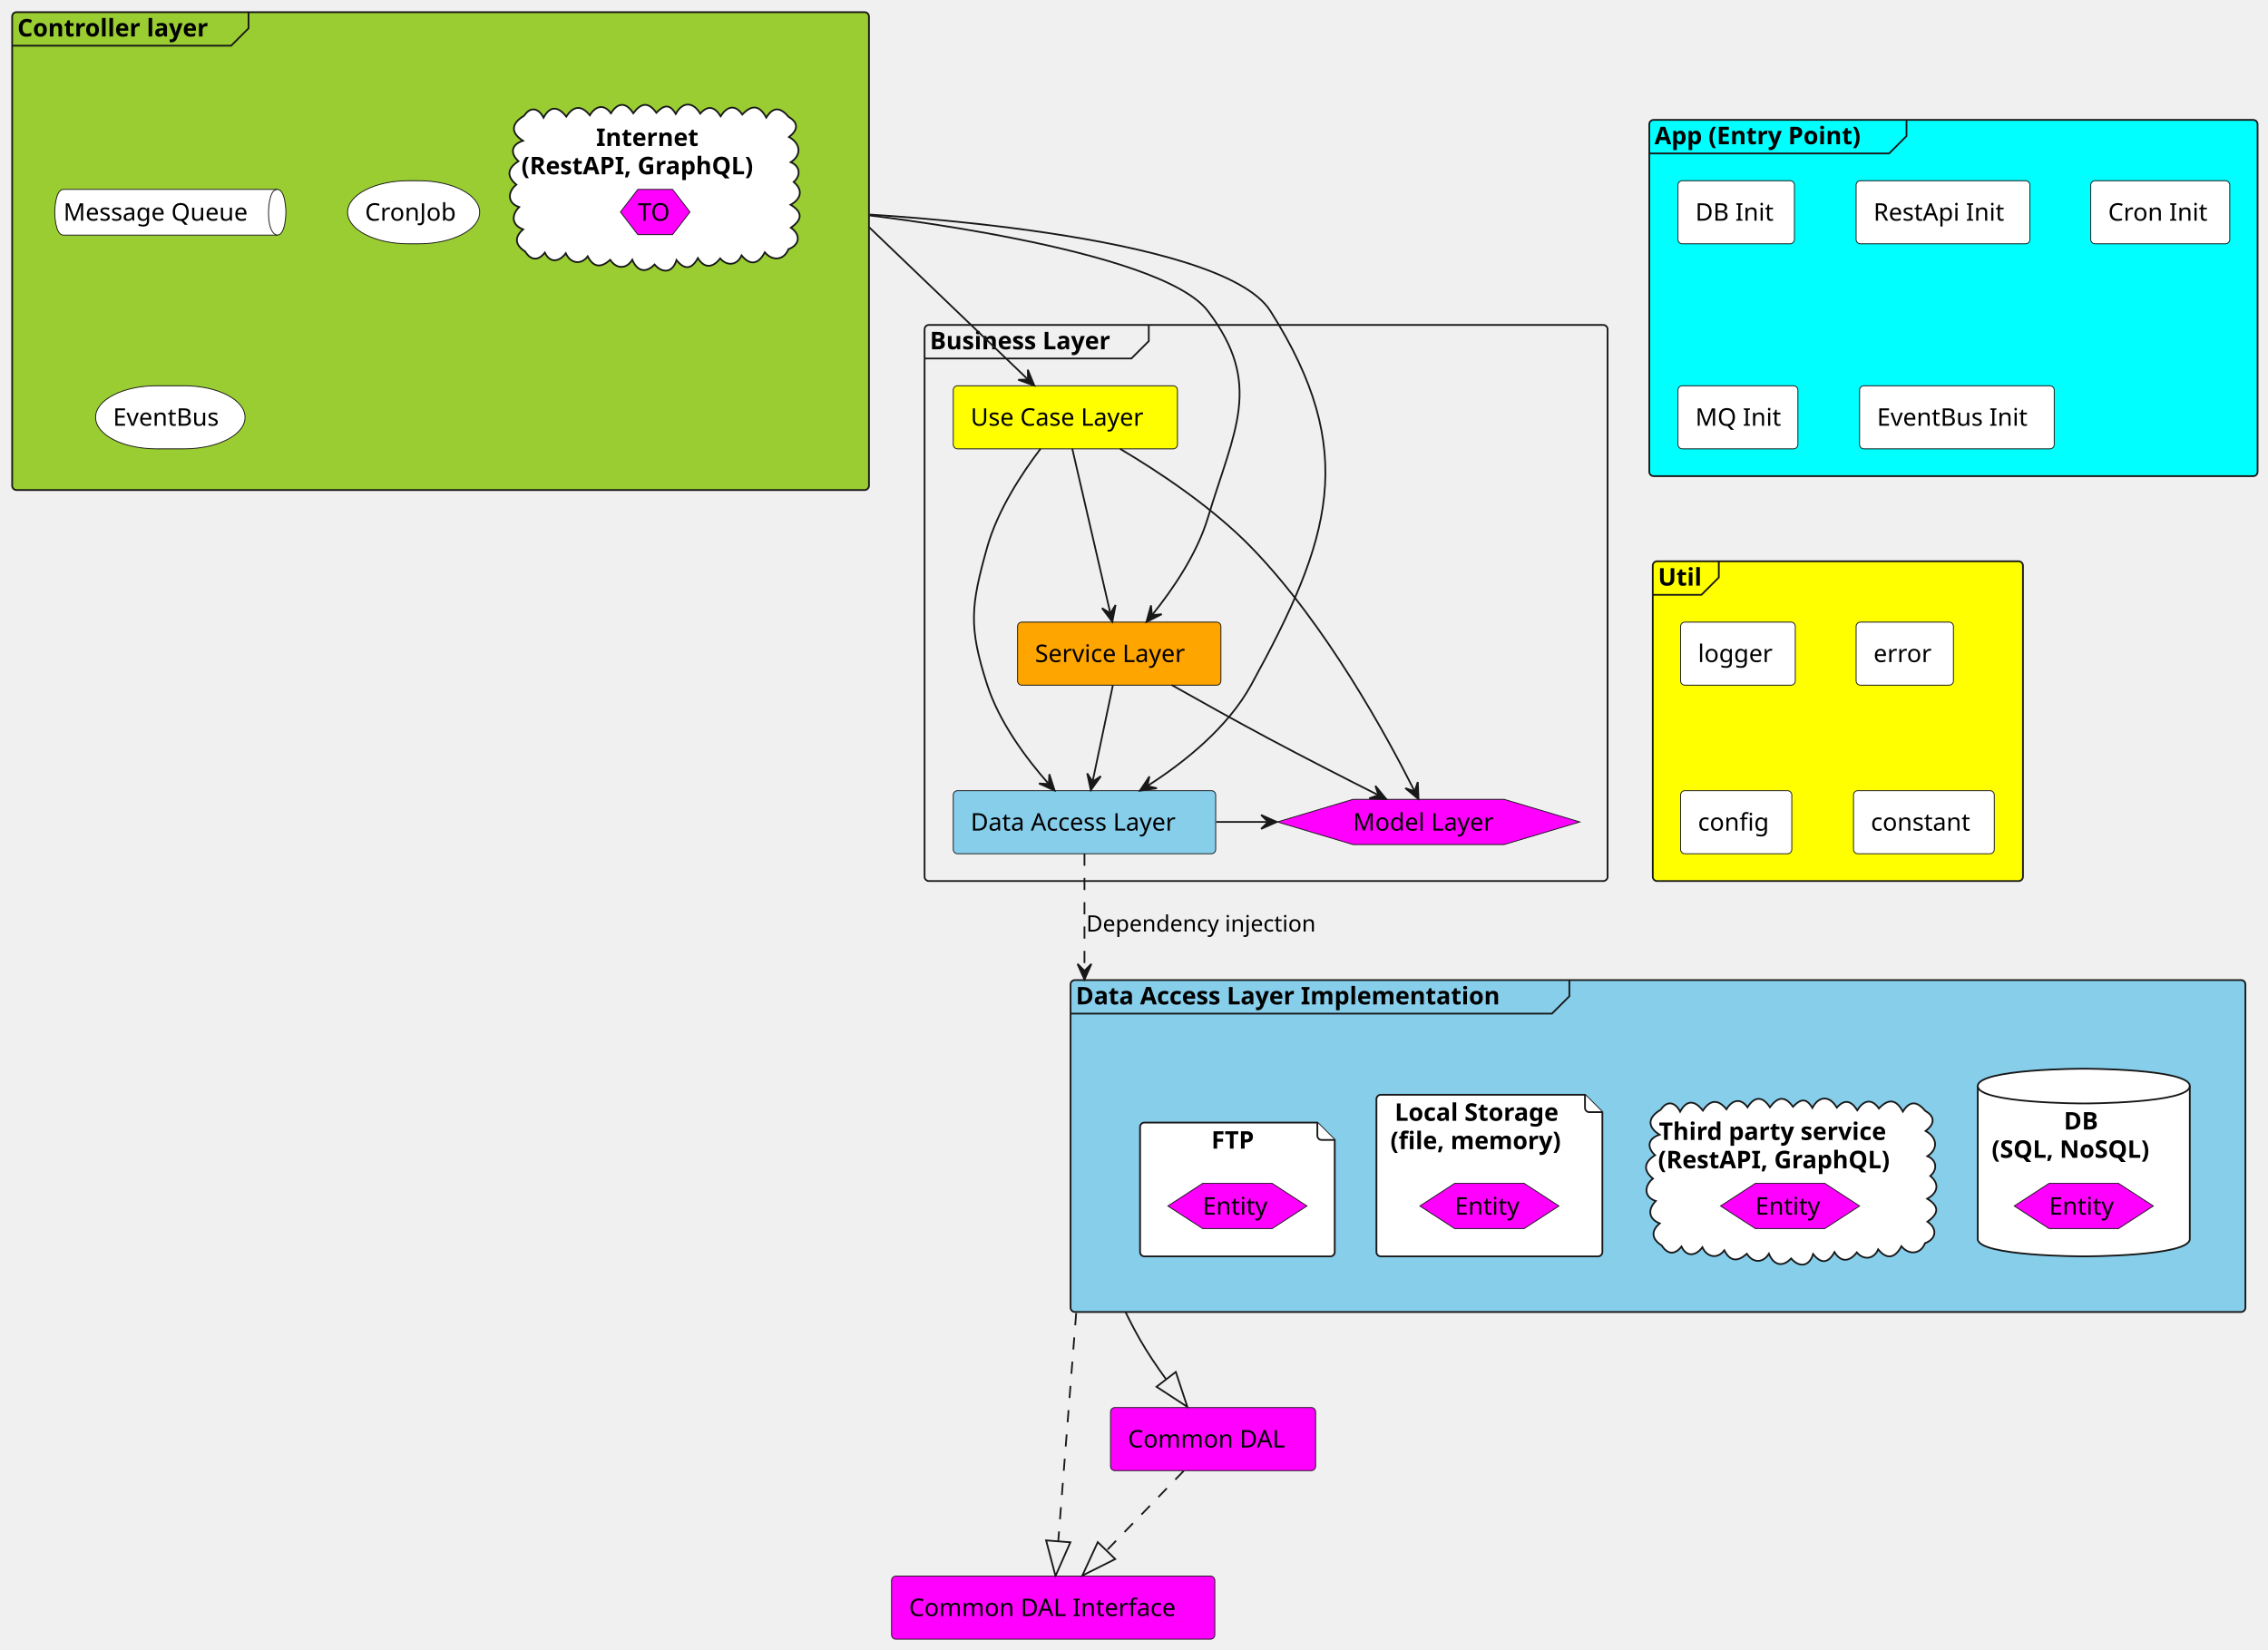
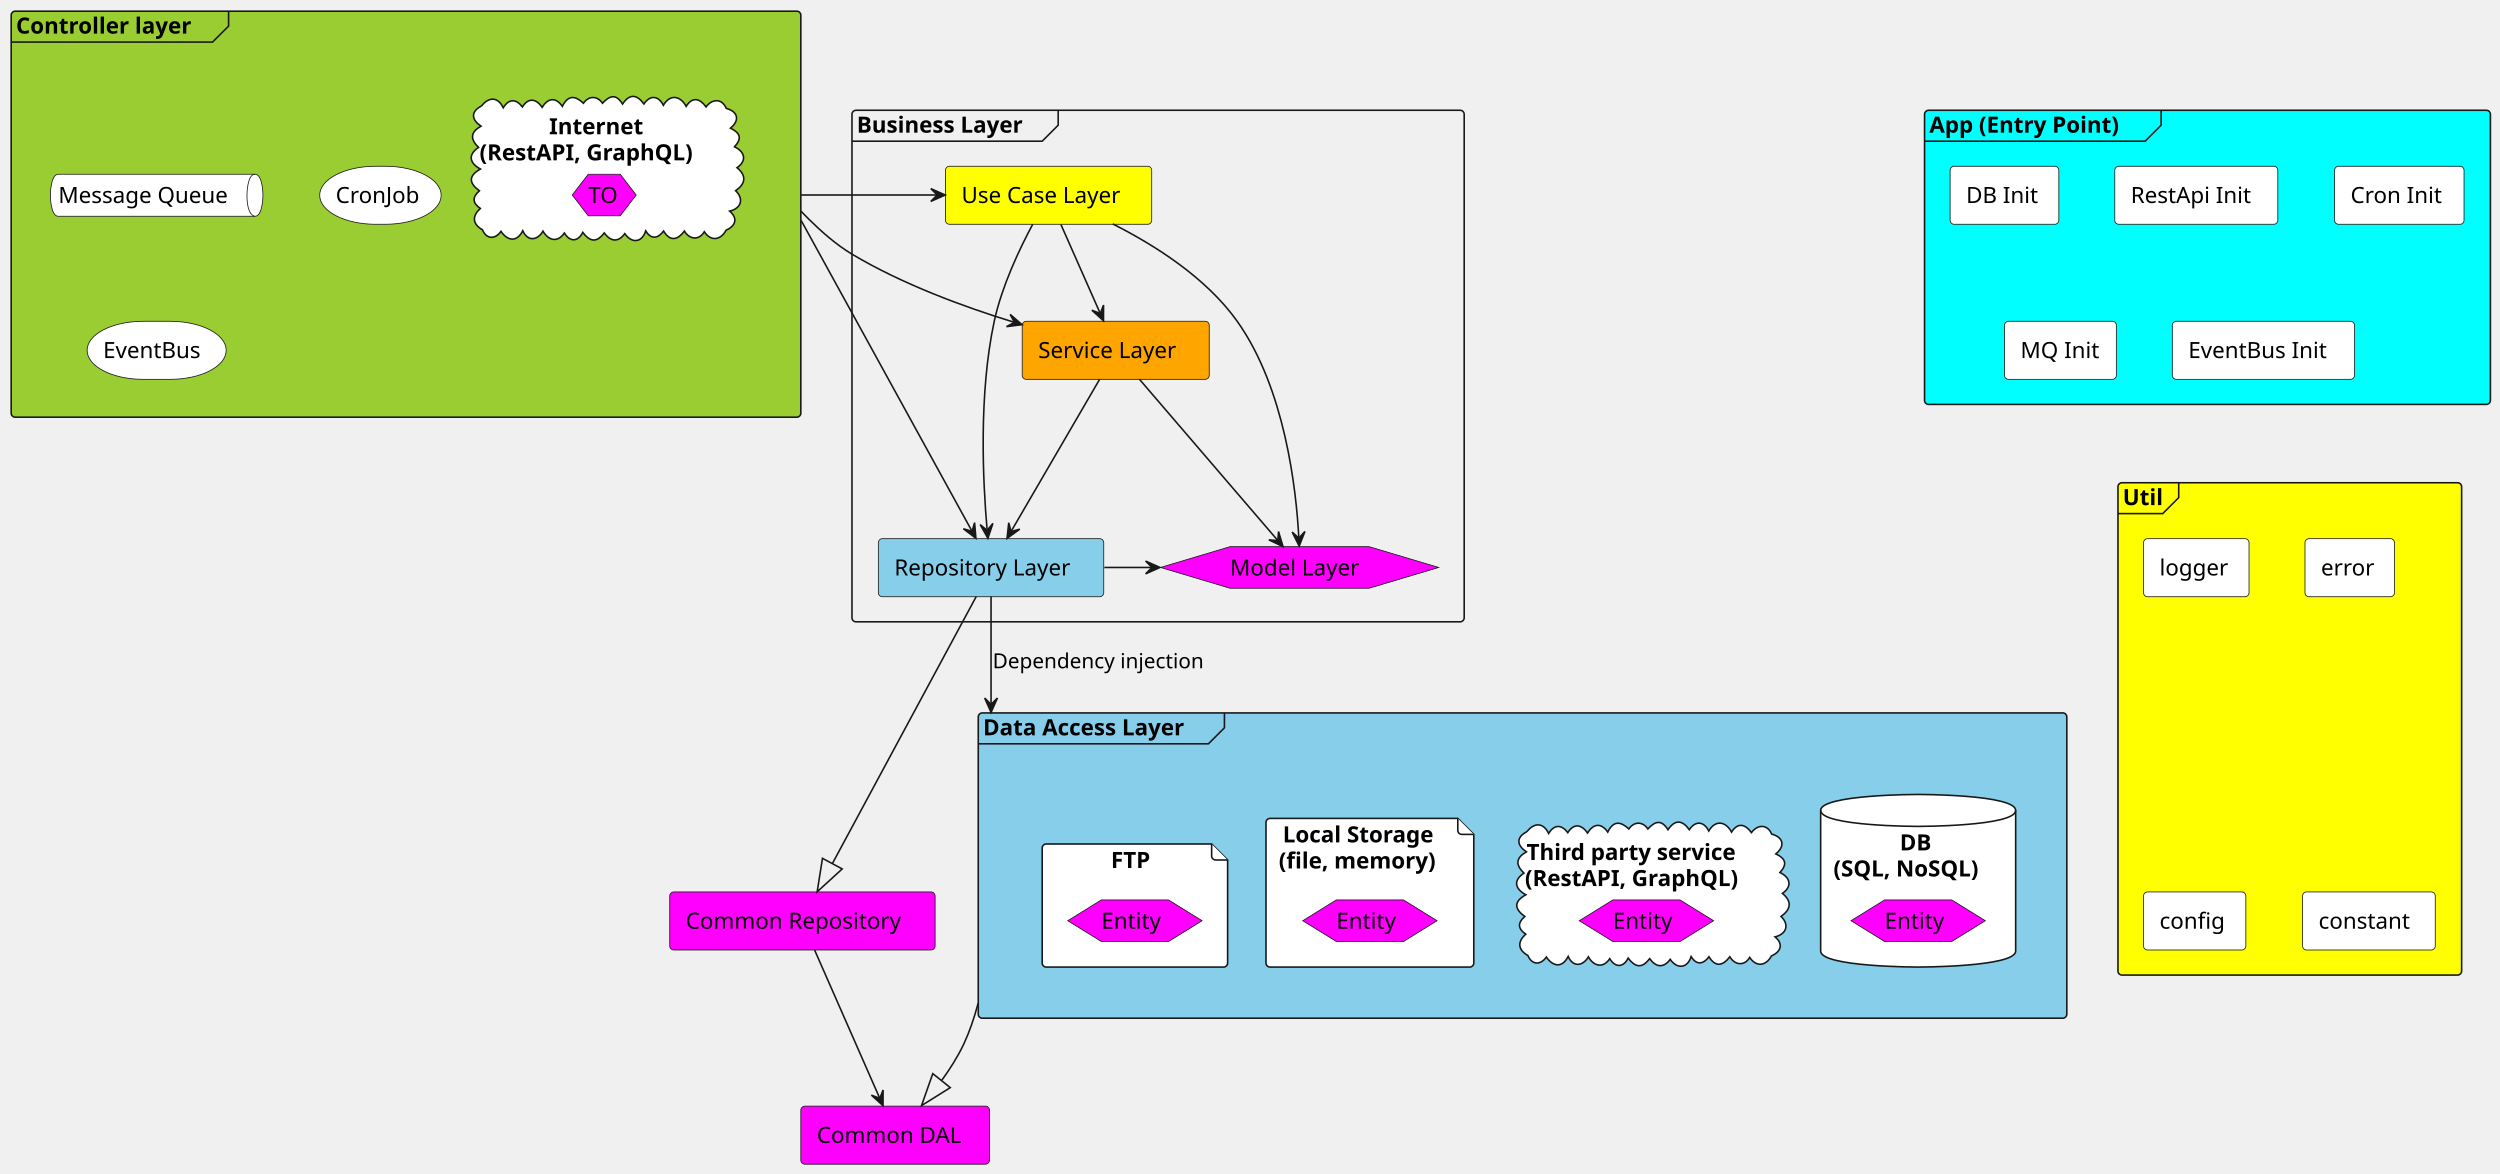
- <svg xmlns="http://www.w3.org/2000/svg" contentStyleType="text/css" height="949px" preserveAspectRatio="none" style="width:1305px;height:949px;background:#FFFFFF;" version="1.1" viewBox="0 0 1305 949" width="1305px" zoomAndPan="magnify">
+ <svg xmlns="http://www.w3.org/2000/svg" contentStyleType="text/css" height="734px" preserveAspectRatio="none" style="width:1564px;height:734px;background:#FFFFFF;" version="1.1" viewBox="0 0 1564 734" width="1564px" zoomAndPan="magnify">
  <defs />
  <g>
    <g id="cluster_app">
-       <rect fill="#00FFFF" height="205" rx="2.5" ry="2.5" style="stroke:#181818;stroke-width:1.0;" width="350" x="949" y="69" />
-       <path d="M1097,69 L1097,78.297 L1087,88.297 L949,88.297 " fill="none" style="stroke:#181818;stroke-width:1.0;" />
-       <text fill="#000000" font-family="sans-serif" font-size="14" font-weight="bold" lengthAdjust="spacing" textLength="138" x="952" y="82.995">App (Entry Point)</text>
+       <rect fill="#00FFFF" height="184" rx="2.5" ry="2.5" style="stroke:#181818;stroke-width:1.0;" width="354" x="1204" y="69" />
+       <path d="M1352,69 L1352,78.315 L1342,88.315 L1204,88.315 " fill="none" style="stroke:#181818;stroke-width:1.0;" />
+       <text fill="#000000" font-family="sans-serif" font-size="14" font-weight="bold" lengthAdjust="spacing" textLength="138" x="1207" y="83.01">App (Entry Point)</text>
    </g>
    <g id="cluster_controllerLayer">
-       <rect fill="#9ACD32" height="275" rx="2.5" ry="2.5" style="stroke:#181818;stroke-width:1.0;" width="493" x="7" y="7" />
-       <path d="M143,7 L143,16.297 L133,26.297 L7,26.297 " fill="none" style="stroke:#181818;stroke-width:1.0;" />
-       <text fill="#000000" font-family="sans-serif" font-size="14" font-weight="bold" lengthAdjust="spacing" textLength="126" x="10" y="20.995">Controller layer</text>
+       <rect fill="#9ACD32" height="254" rx="2.5" ry="2.5" style="stroke:#181818;stroke-width:1.0;" width="494" x="7" y="7" />
+       <path d="M143,7 L143,16.315 L133,26.315 L7,26.315 " fill="none" style="stroke:#181818;stroke-width:1.0;" />
+       <text fill="#000000" font-family="sans-serif" font-size="14" font-weight="bold" lengthAdjust="spacing" textLength="126" x="10" y="21.01">Controller layer</text>
    </g>
    <g id="cluster_internet">
-       <path d="M301.618,66.594 C305.373,60.855 310.102,62.432 312.738,67.721 C316.665,60.49 321.319,61.323 325.845,67.119 C329.928,60.773 334.622,60.41 339.4,66.352 C342.448,61.13 347.431,59.462 351.524,65.196 C355.572,58.661 360.307,58.814 364.386,65.166 C368.88,59.176 372.956,58.379 377.69,64.91 C381.838,60.452 385.294,59.492 388.821,65.567 C392.719,58.324 398.83,58.461 402.912,65.382 C407.559,60.121 411.369,61.651 414.658,66.9 C418.089,61.452 422.75,59.595 427.121,65.903 C432.623,60.002 437.088,60.562 440.911,67.681 C445.086,60.892 449.329,61.988 453.847,67.315 C459.954,70.854 458.829,75.155 454.001,78.84 C460.357,82.314 461.702,88.97 455.013,93.354 C460.445,95.525 460.95,101.128 456.683,104.724 C462.382,109.441 460.742,114.654 454.93,117.831 C462.142,122.216 461.527,126.519 455.057,131.035 C460.781,134.915 460.353,140.917 453.664,143.398 C451.069,150.026 444.212,150.285 440.072,145.19 C436.608,151.758 431.877,153.339 426.691,146.971 C424.211,152.738 418.356,153.339 414.398,148.722 C410.351,153.982 405.429,154.827 401.551,148.534 C398.101,154.982 393.85,155.533 389.265,149.667 C387.089,156.879 381.337,157.648 376.619,152.207 C371.446,157.594 366.468,155.918 363.824,149.473 C360.415,155.036 354.582,154.863 351.135,149.518 C345.941,154.115 341.61,154.197 338.16,147.512 C334.163,152.891 328.009,151.386 325.555,145.747 C322.065,150.487 316.635,151.866 313.502,145.364 C309.731,150.269 305.395,149.915 302.18,144.739 C296.516,141.126 295.644,136.646 301.001,132.012 C294.281,129.376 294.145,123.79 298.718,119.149 C291.567,116.763 292.205,110.136 297.104,106.243 C291.09,101.273 292.21,96.649 298.325,92.779 C293.267,88.035 294.301,83.187 300.904,80.996 C293.256,76.11 294.511,70.748 301.618,66.594 " fill="#FFFFFF" style="stroke:#181818;stroke-width:1.0;" />
-       <text fill="#000000" font-family="sans-serif" font-size="14" font-weight="bold" lengthAdjust="spacing" textLength="66" x="343" y="83.995">Internet</text>
-       <text fill="#000000" font-family="sans-serif" font-size="14" font-weight="bold" lengthAdjust="spacing" textLength="152" x="300" y="100.292">(RestAPI, GraphQL)</text>
+       <path d="M301.284,66.267 C305.709,60.549 311.46,60.387 314.826,67.394 C318.37,61.701 322.808,61.719 326.814,66.884 C330.682,60.751 335.488,61.831 339.155,67.102 C342.806,61.267 347.638,60.537 351.811,66.543 C355.32,59.395 359.712,59.664 365.008,64.591 C368.208,59.821 373.693,59.802 376.906,64.576 C381.422,59.716 385.414,58.483 389.471,65.08 C393.86,58.584 398.387,58.902 402.827,65.026 C406.751,59.264 411.88,59.777 415.006,65.849 C419.241,58.644 425.701,59.892 429.253,66.551 C433.305,60.127 437.966,61.731 441.717,66.875 C445.319,61.889 451.606,61.266 454.352,67.812 C461.786,69.81 462.891,75.34 456.988,80.181 C463.056,83.116 464.361,86.528 459.531,91.84 C465.831,94.846 467.567,100.406 461.073,104.92 C467.279,109.997 466.385,114.981 460.221,119.326 C465.69,124.603 463.471,130.455 456.495,132.102 C462.018,136.818 459.925,141.5 454.205,144.063 C450.871,150.253 444.808,151.261 440.63,144.982 C437.202,150.645 431.253,149.777 428.177,144.578 C424.003,150.067 419.312,151.445 415.155,144.56 C411.641,149.238 407.388,150.056 403.979,144.446 C401.559,152.007 395.117,152.345 390.883,146.175 C386.545,151.963 381.956,151.048 378.002,145.731 C373.195,152.085 369.059,151.241 364.559,145.393 C361.531,151.452 356.482,151.44 353.065,145.774 C348.723,152.109 342.976,150.37 339.687,144.609 C336.306,150.418 330.188,151.371 327.054,144.365 C323.272,151.753 317.564,150.77 313.407,144.746 C309.875,149.804 304.401,149.912 301.828,143.755 C295.465,140.14 295.26,135.192 300.474,130.402 C295.454,126.956 295.379,123.308 299.904,119.368 C293.237,114.471 292.974,109.988 300.556,105.774 C293.958,102.169 292.331,97.011 299.372,92.216 C294.04,87.027 294.255,82.757 300.875,78.919 C294.996,74.895 294.217,69.873 301.284,66.267 " fill="#FFFFFF" style="stroke:#181818;stroke-width:1.0;" />
+       <text fill="#000000" font-family="sans-serif" font-size="14" font-weight="bold" lengthAdjust="spacing" textLength="66" x="343.5" y="84.01">Internet</text>
+       <text fill="#000000" font-family="sans-serif" font-size="14" font-weight="bold" lengthAdjust="spacing" textLength="153" x="300" y="100.325">(RestAPI, GraphQL)</text>
    </g>
    <g id="cluster_businessLayer">
-       <rect height="320" rx="2.5" ry="2.5" style="stroke:#181818;stroke-width:1.0;fill:none;" width="393" x="532" y="187" />
-       <path d="M661,187 L661,196.297 L651,206.297 L532,206.297 " fill="none" style="stroke:#181818;stroke-width:1.0;" />
-       <text fill="#000000" font-family="sans-serif" font-size="14" font-weight="bold" lengthAdjust="spacing" textLength="119" x="535" y="200.995">Business Layer</text>
-     </g>
-     <g id="cluster_dalImpl">
-       <rect fill="#87CEEB" height="191" rx="2.5" ry="2.5" style="stroke:#181818;stroke-width:1.0;" width="676" x="616" y="564" />
-       <path d="M903,564 L903,573.297 L893,583.297 L616,583.297 " fill="none" style="stroke:#181818;stroke-width:1.0;" />
-       <text fill="#000000" font-family="sans-serif" font-size="14" font-weight="bold" lengthAdjust="spacing" textLength="277" x="619" y="577.995">Data Access Layer Implementation</text>
+       <rect fill="none" height="320" rx="2.5" ry="2.5" style="stroke:#181818;stroke-width:1.0;" width="383" x="533" y="69" />
+       <path d="M662,69 L662,78.315 L652,88.315 L533,88.315 " fill="none" style="stroke:#181818;stroke-width:1.0;" />
+       <text fill="#000000" font-family="sans-serif" font-size="14" font-weight="bold" lengthAdjust="spacing" textLength="119" x="536" y="83.01">Business Layer</text>
+     </g>
+     <g id="cluster_dal">
+       <rect fill="#87CEEB" height="191" rx="2.5" ry="2.5" style="stroke:#181818;stroke-width:1.0;" width="681" x="612" y="446" />
+       <path d="M766,446 L766,455.315 L756,465.315 L612,465.315 " fill="none" style="stroke:#181818;stroke-width:1.0;" />
+       <text fill="#000000" font-family="sans-serif" font-size="14" font-weight="bold" lengthAdjust="spacing" textLength="144" x="615" y="460.01">Data Access Layer</text>
    </g>
    <g id="cluster_db">
-       <path d="M1138,625 C1138,615 1199,615 1199,615 C1199,615 1260,615 1260,625 L1260,713 C1260,723 1199,723 1199,723 C1199,723 1138,723 1138,713 L1138,625 " fill="#FFFFFF" style="stroke:#181818;stroke-width:1.0;" />
-       <path d="M1138,625 C1138,635 1199,635 1199,635 C1199,635 1260,635 1260,625 " fill="none" style="stroke:#181818;stroke-width:1.0;" />
-       <text fill="#000000" font-family="sans-serif" font-size="14" font-weight="bold" lengthAdjust="spacing" textLength="23" x="1187.5" y="649.995">DB</text>
-       <text fill="#000000" font-family="sans-serif" font-size="14" font-weight="bold" lengthAdjust="spacing" textLength="106" x="1146" y="666.292">(SQL, NoSQL)</text>
+       <path d="M1139,507 C1139,497 1200,497 1200,497 C1200,497 1261,497 1261,507 L1261,595 C1261,605 1200,605 1200,605 C1200,605 1139,605 1139,595 L1139,507 " fill="#FFFFFF" style="stroke:#181818;stroke-width:1.0;" />
+       <path d="M1139,507 C1139,517 1200,517 1200,517 C1200,517 1261,517 1261,507 " fill="none" style="stroke:#181818;stroke-width:1.0;" />
+       <text fill="#000000" font-family="sans-serif" font-size="14" font-weight="bold" lengthAdjust="spacing" textLength="23" x="1188.5" y="532.01">DB</text>
+       <text fill="#000000" font-family="sans-serif" font-size="14" font-weight="bold" lengthAdjust="spacing" textLength="106" x="1147" y="548.325">(SQL, NoSQL)</text>
    </g>
    <g id="cluster_thirdPartiService">
-       <path d="M955.619,638.594 C959.373,632.856 964.102,634.432 966.738,639.721 C970.665,632.49 975.319,633.323 979.845,639.119 C983.928,632.773 988.622,632.41 993.4,638.352 C996.448,633.13 1001.431,631.462 1005.524,637.196 C1009.572,630.661 1014.307,630.814 1018.386,637.166 C1022.88,631.176 1026.956,630.379 1031.69,636.91 C1035.838,632.452 1039.294,631.492 1042.821,637.567 C1046.719,630.324 1052.83,630.461 1056.912,637.382 C1061.559,632.121 1065.369,633.651 1068.658,638.9 C1072.089,633.452 1076.75,631.595 1081.121,637.903 C1086.622,632.001 1091.088,632.562 1094.911,639.681 C1099.085,632.892 1103.33,633.988 1107.847,639.315 C1113.954,642.854 1112.829,647.155 1108.001,650.84 C1114.357,654.314 1115.701,660.97 1109.013,665.354 C1114.445,667.525 1114.95,673.128 1110.683,676.724 C1116.382,681.441 1114.742,686.654 1108.93,689.831 C1116.142,694.216 1115.527,698.519 1109.056,703.035 C1114.781,706.914 1114.353,712.917 1107.664,715.398 C1105.069,722.026 1098.213,722.285 1094.072,717.189 C1090.608,723.758 1085.878,725.339 1080.691,718.971 C1078.211,724.738 1072.356,725.339 1068.398,720.722 C1064.351,725.982 1059.429,726.827 1055.551,720.534 C1052.101,726.982 1047.85,727.533 1043.265,721.667 C1041.089,728.879 1035.336,729.648 1030.619,724.207 C1025.446,729.594 1020.468,727.918 1017.824,721.473 C1014.415,727.036 1008.582,726.863 1005.135,721.518 C999.941,726.115 995.61,726.197 992.16,719.512 C988.163,724.891 982.009,723.386 979.555,717.747 C976.065,722.487 970.635,723.866 967.502,717.364 C963.731,722.269 959.395,721.915 956.18,716.739 C950.516,713.126 949.644,708.646 955.001,704.012 C948.281,701.376 948.145,695.79 952.718,691.149 C945.567,688.763 946.205,682.136 951.104,678.243 C945.09,673.273 946.21,668.649 952.325,664.779 C947.267,660.035 948.301,655.187 954.904,652.996 C947.256,648.11 948.511,642.748 955.619,638.594 " fill="#FFFFFF" style="stroke:#181818;stroke-width:1.0;" />
-       <text fill="#000000" font-family="sans-serif" font-size="14" font-weight="bold" lengthAdjust="spacing" textLength="151" x="954.5" y="655.995">Third party service</text>
-       <text fill="#000000" font-family="sans-serif" font-size="14" font-weight="bold" lengthAdjust="spacing" textLength="152" x="954" y="672.292">(RestAPI, GraphQL)</text>
+       <path d="M955.284,520.267 C959.709,514.549 965.46,514.387 968.826,521.394 C972.37,515.701 976.808,515.719 980.814,520.884 C984.682,514.751 989.488,515.831 993.155,521.102 C996.806,515.267 1001.638,514.537 1005.811,520.543 C1009.32,513.395 1013.712,513.664 1019.008,518.591 C1022.208,513.821 1027.693,513.802 1030.906,518.576 C1035.422,513.716 1039.414,512.483 1043.471,519.08 C1047.86,512.585 1052.387,512.902 1056.826,519.027 C1060.751,513.264 1065.88,513.777 1069.006,519.849 C1073.242,512.644 1079.701,513.892 1083.253,520.551 C1087.305,514.128 1091.966,515.731 1095.717,520.875 C1099.319,515.889 1105.606,515.266 1108.352,521.812 C1115.786,523.81 1116.891,529.34 1110.988,534.181 C1117.056,537.116 1118.361,540.528 1113.531,545.84 C1119.831,548.846 1121.567,554.406 1115.073,558.92 C1121.279,563.997 1120.385,568.981 1114.221,573.326 C1119.69,578.603 1117.471,584.455 1110.495,586.102 C1116.018,590.818 1113.925,595.5 1108.205,598.063 C1104.871,604.253 1098.808,605.26 1094.63,598.982 C1091.202,604.645 1085.253,603.777 1082.177,598.578 C1078.003,604.067 1073.312,605.445 1069.155,598.56 C1065.641,603.238 1061.388,604.056 1057.979,598.446 C1055.559,606.008 1049.117,606.346 1044.883,600.175 C1040.545,605.963 1035.956,605.048 1032.002,599.731 C1027.195,606.085 1023.059,605.241 1018.559,599.393 C1015.531,605.452 1010.482,605.44 1007.065,599.774 C1002.723,606.109 996.976,604.37 993.687,598.609 C990.306,604.418 984.188,605.371 981.054,598.365 C977.272,605.753 971.564,604.77 967.407,598.746 C963.875,603.804 958.401,603.912 955.828,597.755 C949.465,594.14 949.26,589.192 954.474,584.402 C949.454,580.956 949.379,577.308 953.904,573.369 C947.237,568.471 946.974,563.988 954.556,559.774 C947.958,556.169 946.331,551.011 953.372,546.216 C948.04,541.027 948.255,536.757 954.875,532.919 C948.996,528.895 948.217,523.873 955.284,520.267 " fill="#FFFFFF" style="stroke:#181818;stroke-width:1.0;" />
+       <text fill="#000000" font-family="sans-serif" font-size="14" font-weight="bold" lengthAdjust="spacing" textLength="151" x="955" y="538.01">Third party service</text>
+       <text fill="#000000" font-family="sans-serif" font-size="14" font-weight="bold" lengthAdjust="spacing" textLength="153" x="954" y="554.325">(RestAPI, GraphQL)</text>
    </g>
    <g id="cluster_localStorage">
-       <path d="M792,632.5 L792,720.5 A2.5,2.5 0 0 0 794.5,723 L919.5,723 A2.5,2.5 0 0 0 922,720.5 L922,640 L912,630 L794.5,630 A2.5,2.5 0 0 0 792,632.5 " fill="#FFFFFF" style="stroke:#181818;stroke-width:1.0;" />
-       <path d="M912,630 L912,637.5 A2.5,2.5 0 0 0 914.5,640 L922,640 " fill="#FFFFFF" style="stroke:#181818;stroke-width:1.0;" />
-       <text fill="#000000" font-family="sans-serif" font-size="14" font-weight="bold" lengthAdjust="spacing" textLength="109" x="802.5" y="644.995">Local Storage</text>
-       <text fill="#000000" font-family="sans-serif" font-size="14" font-weight="bold" lengthAdjust="spacing" textLength="114" x="800" y="661.292">(file, memory)</text>
+       <path d="M792,514.5 L792,602.5 A2.5,2.5 0 0 0 794.5,605 L919.5,605 A2.5,2.5 0 0 0 922,602.5 L922,522 L912,512 L794.5,512 A2.5,2.5 0 0 0 792,514.5 " fill="#FFFFFF" style="stroke:#181818;stroke-width:1.0;" />
+       <path d="M912,512 L912,519.5 A2.5,2.5 0 0 0 914.5,522 L922,522 " fill="#FFFFFF" style="stroke:#181818;stroke-width:1.0;" />
+       <text fill="#000000" font-family="sans-serif" font-size="14" font-weight="bold" lengthAdjust="spacing" textLength="109" x="802.5" y="527.01">Local Storage</text>
+       <text fill="#000000" font-family="sans-serif" font-size="14" font-weight="bold" lengthAdjust="spacing" textLength="114" x="800" y="543.325">(file, memory)</text>
    </g>
    <g id="cluster_ftp">
-       <path d="M656,648.5 L656,720.5 A2.5,2.5 0 0 0 658.5,723 L765.5,723 A2.5,2.5 0 0 0 768,720.5 L768,656 L758,646 L658.5,646 A2.5,2.5 0 0 0 656,648.5 " fill="#FFFFFF" style="stroke:#181818;stroke-width:1.0;" />
-       <path d="M758,646 L758,653.5 A2.5,2.5 0 0 0 760.5,656 L768,656 " fill="#FFFFFF" style="stroke:#181818;stroke-width:1.0;" />
-       <text fill="#000000" font-family="sans-serif" font-size="14" font-weight="bold" lengthAdjust="spacing" textLength="30" x="697" y="660.995">FTP</text>
+       <path d="M652,530.5 L652,602.5 A2.5,2.5 0 0 0 654.5,605 L765.5,605 A2.5,2.5 0 0 0 768,602.5 L768,538 L758,528 L654.5,528 A2.5,2.5 0 0 0 652,530.5 " fill="#FFFFFF" style="stroke:#181818;stroke-width:1.0;" />
+       <path d="M758,528 L758,535.5 A2.5,2.5 0 0 0 760.5,538 L768,538 " fill="#FFFFFF" style="stroke:#181818;stroke-width:1.0;" />
+       <text fill="#000000" font-family="sans-serif" font-size="14" font-weight="bold" lengthAdjust="spacing" textLength="30" x="695" y="543.01">FTP</text>
    </g>
    <g id="cluster_util">
-       <rect fill="#FFFF00" height="184" rx="2.5" ry="2.5" style="stroke:#181818;stroke-width:1.0;" width="213" x="951" y="323" />
-       <path d="M989,323 L989,332.297 L979,342.297 L951,342.297 " fill="none" style="stroke:#181818;stroke-width:1.0;" />
-       <text fill="#000000" font-family="sans-serif" font-size="14" font-weight="bold" lengthAdjust="spacing" textLength="28" x="954" y="336.995">Util</text>
+       <rect fill="#FFFF00" height="308" rx="2.5" ry="2.5" style="stroke:#181818;stroke-width:1.0;" width="215" x="1325" y="302" />
+       <path d="M1363,302 L1363,311.315 L1353,321.315 L1325,321.315 " fill="none" style="stroke:#181818;stroke-width:1.0;" />
+       <text fill="#000000" font-family="sans-serif" font-size="14" font-weight="bold" lengthAdjust="spacing" textLength="28" x="1328" y="316.01">Util</text>
    </g>
    <g id="elem_DB Init">
-       <rect fill="#FFFFFF" height="36.297" rx="2.5" ry="2.5" style="stroke:#181818;stroke-width:0.5;" width="67" x="965.5" y="104" />
-       <text fill="#000000" font-family="sans-serif" font-size="14" lengthAdjust="spacing" textLength="47" x="975.5" y="126.995">DB Init</text>
+       <rect fill="#FFFFFF" height="36.315" rx="2.5" ry="2.5" style="stroke:#181818;stroke-width:0.5;" width="68" x="1220" y="104" />
+       <text fill="#000000" font-family="sans-serif" font-size="14" lengthAdjust="spacing" textLength="48" x="1230" y="127.01">DB Init</text>
    </g>
    <g id="elem_RestApi Init">
-       <rect fill="#FFFFFF" height="36.297" rx="2.5" ry="2.5" style="stroke:#181818;stroke-width:0.5;" width="100" x="1068" y="104" />
-       <text fill="#000000" font-family="sans-serif" font-size="14" lengthAdjust="spacing" textLength="80" x="1078" y="126.995">RestApi Init</text>
+       <rect fill="#FFFFFF" height="36.315" rx="2.5" ry="2.5" style="stroke:#181818;stroke-width:0.5;" width="102" x="1323" y="104" />
+       <text fill="#000000" font-family="sans-serif" font-size="14" lengthAdjust="spacing" textLength="82" x="1333" y="127.01">RestApi Init</text>
    </g>
    <g id="elem_Cron Init">
-       <rect fill="#FFFFFF" height="36.297" rx="2.5" ry="2.5" style="stroke:#181818;stroke-width:0.5;" width="80" x="1203" y="104" />
-       <text fill="#000000" font-family="sans-serif" font-size="14" lengthAdjust="spacing" textLength="60" x="1213" y="126.995">Cron Init</text>
+       <rect fill="#FFFFFF" height="36.315" rx="2.5" ry="2.5" style="stroke:#181818;stroke-width:0.5;" width="81" x="1460.5" y="104" />
+       <text fill="#000000" font-family="sans-serif" font-size="14" lengthAdjust="spacing" textLength="61" x="1470.5" y="127.01">Cron Init</text>
    </g>
    <g id="elem_MQ Init">
-       <rect fill="#FFFFFF" height="36.297" rx="2.5" ry="2.5" style="stroke:#181818;stroke-width:0.5;" width="69" x="965.5" y="222" />
-       <text fill="#000000" font-family="sans-serif" font-size="14" lengthAdjust="spacing" textLength="49" x="975.5" y="244.995">MQ Init</text>
+       <rect fill="#FFFFFF" height="36.315" rx="2.5" ry="2.5" style="stroke:#181818;stroke-width:0.5;" width="70" x="1254" y="201" />
+       <text fill="#000000" font-family="sans-serif" font-size="14" lengthAdjust="spacing" textLength="50" x="1264" y="224.01">MQ Init</text>
    </g>
    <g id="elem_EventBus Init">
-       <rect fill="#FFFFFF" height="36.297" rx="2.5" ry="2.5" style="stroke:#181818;stroke-width:0.5;" width="112" x="1070" y="222" />
-       <text fill="#000000" font-family="sans-serif" font-size="14" lengthAdjust="spacing" textLength="92" x="1080" y="244.995">EventBus Init</text>
+       <rect fill="#FFFFFF" height="36.315" rx="2.5" ry="2.5" style="stroke:#181818;stroke-width:0.5;" width="114" x="1359" y="201" />
+       <text fill="#000000" font-family="sans-serif" font-size="14" lengthAdjust="spacing" textLength="94" x="1369" y="224.01">EventBus Init</text>
    </g>
    <g id="elem_messageQueue">
-       <path d="M36.5,109 L159.5,109 C164.5,109 164.5,122.148 164.5,122.148 C164.5,122.148 164.5,135.297 159.5,135.297 L36.5,135.297 C31.5,135.297 31.5,122.148 31.5,122.148 C31.5,122.148 31.5,109 36.5,109 " fill="#FFFFFF" style="stroke:#181818;stroke-width:0.5;" />
-       <path d="M159.5,109 C154.5,109 154.5,122.148 154.5,122.148 C154.5,135.297 159.5,135.297 159.5,135.297 " fill="none" style="stroke:#181818;stroke-width:0.5;" />
-       <text fill="#000000" font-family="sans-serif" font-size="14" lengthAdjust="spacing" textLength="113" x="36.5" y="126.995">Message Queue</text>
+       <path d="M36.5,109 L159.5,109 C164.5,109 164.5,122.157 164.5,122.157 C164.5,122.157 164.5,135.315 159.5,135.315 L36.5,135.315 C31.5,135.315 31.5,122.157 31.5,122.157 C31.5,122.157 31.5,109 36.5,109 " fill="#FFFFFF" style="stroke:#181818;stroke-width:0.5;" />
+       <path d="M159.5,109 C154.5,109 154.5,122.157 154.5,122.157 C154.5,135.315 159.5,135.315 159.5,135.315 " fill="none" style="stroke:#181818;stroke-width:0.5;" />
+       <text fill="#000000" font-family="sans-serif" font-size="14" lengthAdjust="spacing" textLength="113" x="36.5" y="127.01">Message Queue</text>
    </g>
    <g id="elem_croneJob">
-       <rect fill="#FFFFFF" height="36.297" rx="35" ry="35" style="stroke:#181818;stroke-width:0.5;" width="76" x="200" y="104" />
-       <text fill="#000000" font-family="sans-serif" font-size="14" lengthAdjust="spacing" textLength="56" x="210" y="126.995">CronJob</text>
+       <rect fill="#FFFFFF" height="36.315" rx="35" ry="35" style="stroke:#181818;stroke-width:0.5;" width="76" x="200" y="104" />
+       <text fill="#000000" font-family="sans-serif" font-size="14" lengthAdjust="spacing" textLength="56" x="210" y="127.01">CronJob</text>
    </g>
    <g id="elem_eventBus">
-       <rect fill="#FFFFFF" height="36.297" rx="35" ry="35" style="stroke:#181818;stroke-width:0.5;" width="86" x="55" y="222" />
-       <text fill="#000000" font-family="sans-serif" font-size="14" lengthAdjust="spacing" textLength="66" x="65" y="244.995">EventBus</text>
+       <rect fill="#FFFFFF" height="36.315" rx="35" ry="35" style="stroke:#181818;stroke-width:0.5;" width="87" x="54.5" y="201" />
+       <text fill="#000000" font-family="sans-serif" font-size="14" lengthAdjust="spacing" textLength="67" x="64.5" y="224.01">EventBus</text>
    </g>
    <g id="elem_cloudTO">
-       <polygon fill="#FF00FF" points="397,122,387,109,367,109,357,122,367,135,387,135,397,122" style="stroke:#181818;stroke-width:0.5;" />
-       <text fill="#000000" font-family="sans-serif" font-size="14" lengthAdjust="spacing" textLength="20" x="367" y="126.995">TO</text>
+       <polygon fill="#FF00FF" points="398,122,388,109,368,109,358,122,368,135,388,135,398,122" style="stroke:#181818;stroke-width:0.5;" />
+       <text fill="#000000" font-family="sans-serif" font-size="14" lengthAdjust="spacing" textLength="20" x="368" y="127.01">TO</text>
    </g>
    <g id="elem_useCaseLayer">
-       <rect fill="#FFFF00" height="36.297" rx="2.5" ry="2.5" style="stroke:#181818;stroke-width:0.5;" width="129" x="548.5" y="222" />
-       <text fill="#000000" font-family="sans-serif" font-size="14" lengthAdjust="spacing" textLength="109" x="558.5" y="244.995">Use Case Layer</text>
+       <rect fill="#FFFF00" height="36.315" rx="2.5" ry="2.5" style="stroke:#181818;stroke-width:0.5;" width="129" x="591.5" y="104" />
+       <text fill="#000000" font-family="sans-serif" font-size="14" lengthAdjust="spacing" textLength="109" x="601.5" y="127.01">Use Case Layer</text>
    </g>
    <g id="elem_serviceLayer">
-       <rect fill="#FFA500" height="36.297" rx="2.5" ry="2.5" style="stroke:#181818;stroke-width:0.5;" width="117" x="585.5" y="358" />
-       <text fill="#000000" font-family="sans-serif" font-size="14" lengthAdjust="spacing" textLength="97" x="595.5" y="380.995">Service Layer</text>
+       <rect fill="#FFA500" height="36.315" rx="2.5" ry="2.5" style="stroke:#181818;stroke-width:0.5;" width="117" x="639.5" y="201" />
+       <text fill="#000000" font-family="sans-serif" font-size="14" lengthAdjust="spacing" textLength="97" x="649.5" y="224.01">Service Layer</text>
    </g>
    <g id="elem_modelLayer">
-       <polygon fill="#FF00FF" points="909,473,865.5,460,778.5,460,735,473,778.5,486,865.5,486,909,473" style="stroke:#181818;stroke-width:0.5;" />
-       <text fill="#000000" font-family="sans-serif" font-size="14" lengthAdjust="spacing" textLength="87" x="778.5" y="477.995">Model Layer</text>
-     </g>
-     <g id="elem_dataAccessLayer">
-       <rect fill="#87CEEB" height="36.297" rx="2.5" ry="2.5" style="stroke:#181818;stroke-width:0.5;" width="151" x="548.5" y="455" />
-       <text fill="#000000" font-family="sans-serif" font-size="14" lengthAdjust="spacing" textLength="131" x="558.5" y="477.995">Data Access Layer</text>
+       <polygon fill="#FF00FF" points="900,355,856.5,342,769.5,342,726,355,769.5,368,856.5,368,900,355" style="stroke:#181818;stroke-width:0.5;" />
+       <text fill="#000000" font-family="sans-serif" font-size="14" lengthAdjust="spacing" textLength="87" x="769.5" y="360.01">Model Layer</text>
+     </g>
+     <g id="elem_repoLayer">
+       <rect fill="#87CEEB" height="36.315" rx="2.5" ry="2.5" style="stroke:#181818;stroke-width:0.5;" width="141" x="549.5" y="337" />
+       <text fill="#000000" font-family="sans-serif" font-size="14" lengthAdjust="spacing" textLength="121" x="559.5" y="360.01">Repository Layer</text>
    </g>
    <g id="elem_dbEntity">
-       <polygon fill="#FF00FF" points="1239,694,1219,681,1179,681,1159,694,1179,707,1219,707,1239,694" style="stroke:#181818;stroke-width:0.5;" />
-       <text fill="#000000" font-family="sans-serif" font-size="14" lengthAdjust="spacing" textLength="40" x="1179" y="698.995">Entity</text>
+       <polygon fill="#FF00FF" points="1242,576,1221,563,1179,563,1158,576,1179,589,1221,589,1242,576" style="stroke:#181818;stroke-width:0.5;" />
+       <text fill="#000000" font-family="sans-serif" font-size="14" lengthAdjust="spacing" textLength="42" x="1179" y="581.01">Entity</text>
    </g>
    <g id="elem_cloudEntity">
-       <polygon fill="#FF00FF" points="1070,694,1050,681,1010,681,990,694,1010,707,1050,707,1070,694" style="stroke:#181818;stroke-width:0.5;" />
-       <text fill="#000000" font-family="sans-serif" font-size="14" lengthAdjust="spacing" textLength="40" x="1010" y="698.995">Entity</text>
+       <polygon fill="#FF00FF" points="1072,576,1051,563,1009,563,988,576,1009,589,1051,589,1072,576" style="stroke:#181818;stroke-width:0.5;" />
+       <text fill="#000000" font-family="sans-serif" font-size="14" lengthAdjust="spacing" textLength="42" x="1009" y="581.01">Entity</text>
    </g>
    <g id="elem_lsEntity">
-       <polygon fill="#FF00FF" points="897,694,877,681,837,681,817,694,837,707,877,707,897,694" style="stroke:#181818;stroke-width:0.5;" />
-       <text fill="#000000" font-family="sans-serif" font-size="14" lengthAdjust="spacing" textLength="40" x="837" y="698.995">Entity</text>
+       <polygon fill="#FF00FF" points="899,576,878,563,836,563,815,576,836,589,878,589,899,576" style="stroke:#181818;stroke-width:0.5;" />
+       <text fill="#000000" font-family="sans-serif" font-size="14" lengthAdjust="spacing" textLength="42" x="836" y="581.01">Entity</text>
    </g>
    <g id="elem_ftpEntity">
-       <polygon fill="#FF00FF" points="752,694,732,681,692,681,672,694,692,707,732,707,752,694" style="stroke:#181818;stroke-width:0.5;" />
-       <text fill="#000000" font-family="sans-serif" font-size="14" lengthAdjust="spacing" textLength="40" x="692" y="698.995">Entity</text>
+       <polygon fill="#FF00FF" points="752,576,731,563,689,563,668,576,689,589,731,589,752,576" style="stroke:#181818;stroke-width:0.5;" />
+       <text fill="#000000" font-family="sans-serif" font-size="14" lengthAdjust="spacing" textLength="42" x="689" y="581.01">Entity</text>
    </g>
    <g id="elem_logger">
-       <rect fill="#FFFFFF" height="36.297" rx="2.5" ry="2.5" style="stroke:#181818;stroke-width:0.5;" width="66" x="967" y="358" />
-       <text fill="#000000" font-family="sans-serif" font-size="14" lengthAdjust="spacing" textLength="46" x="977" y="380.995">logger</text>
+       <rect fill="#FFFFFF" height="36.315" rx="2.5" ry="2.5" style="stroke:#181818;stroke-width:0.5;" width="66" x="1341" y="337" />
+       <text fill="#000000" font-family="sans-serif" font-size="14" lengthAdjust="spacing" textLength="46" x="1351" y="360.01">logger</text>
    </g>
    <g id="elem_error">
-       <rect fill="#FFFFFF" height="36.297" rx="2.5" ry="2.5" style="stroke:#181818;stroke-width:0.5;" width="56" x="1068" y="358" />
-       <text fill="#000000" font-family="sans-serif" font-size="14" lengthAdjust="spacing" textLength="36" x="1078" y="380.995">error</text>
+       <rect fill="#FFFFFF" height="36.315" rx="2.5" ry="2.5" style="stroke:#181818;stroke-width:0.5;" width="56" x="1442" y="337" />
+       <text fill="#000000" font-family="sans-serif" font-size="14" lengthAdjust="spacing" textLength="36" x="1452" y="360.01">error</text>
    </g>
    <g id="elem_config">
-       <rect fill="#FFFFFF" height="36.297" rx="2.5" ry="2.5" style="stroke:#181818;stroke-width:0.5;" width="64" x="967" y="455" />
-       <text fill="#000000" font-family="sans-serif" font-size="14" lengthAdjust="spacing" textLength="44" x="977" y="477.995">config</text>
+       <rect fill="#FFFFFF" height="36.315" rx="2.5" ry="2.5" style="stroke:#181818;stroke-width:0.5;" width="64" x="1341" y="558" />
+       <text fill="#000000" font-family="sans-serif" font-size="14" lengthAdjust="spacing" textLength="44" x="1351" y="581.01">config</text>
    </g>
    <g id="elem_constant">
-       <rect fill="#FFFFFF" height="36.297" rx="2.5" ry="2.5" style="stroke:#181818;stroke-width:0.5;" width="81" x="1066.5" y="455" />
-       <text fill="#000000" font-family="sans-serif" font-size="14" lengthAdjust="spacing" textLength="61" x="1076.5" y="477.995">constant</text>
-     </g>
-     <g id="elem_commonDalInterface">
-       <rect fill="#FF00FF" height="36.297" rx="2.5" ry="2.5" style="stroke:#181818;stroke-width:0.5;" width="186" x="513" y="907" />
-       <text fill="#000000" font-family="sans-serif" font-size="14" lengthAdjust="spacing" textLength="166" x="523" y="929.995">Common DAL Interface</text>
+       <rect fill="#FFFFFF" height="36.315" rx="2.5" ry="2.5" style="stroke:#181818;stroke-width:0.5;" width="83" x="1440.5" y="558" />
+       <text fill="#000000" font-family="sans-serif" font-size="14" lengthAdjust="spacing" textLength="63" x="1450.5" y="581.01">constant</text>
    </g>
    <g id="elem_commonDal">
-       <rect fill="#FF00FF" height="36.297" rx="2.5" ry="2.5" style="stroke:#181818;stroke-width:0.5;" width="118" x="639" y="810" />
-       <text fill="#000000" font-family="sans-serif" font-size="14" lengthAdjust="spacing" textLength="98" x="649" y="832.995">Common DAL</text>
-     </g>
-     <g id="link_controllerLayer_dataAccessLayer">
-       <path d="M500.313,123.471 C500.485,123.482 500.659,123.493 500.835,123.503 C501.539,123.547 502.282,123.594 503.062,123.644 C509.298,124.044 517.892,124.65 528.116,125.509 C548.563,127.228 575.529,129.964 603.194,134.107 C658.523,142.395 716.645,156.315 731,179 C782.17,259.85 765.98,310.09 720,394 C706.42,418.79 681.42,438.71 660.34,452.21 " fill="none" id="controllerLayer-to-dataAccessLayer" style="stroke:#181818;stroke-width:1.0;" />
-       <polygon fill="#181818" points="655.9,455,665.649,453.598,660.134,452.34,661.392,446.825,655.9,455" style="stroke:#181818;stroke-width:1.0;" />
+       <rect fill="#FF00FF" height="36.315" rx="2.5" ry="2.5" style="stroke:#181818;stroke-width:0.5;" width="118" x="501" y="692" />
+       <text fill="#000000" font-family="sans-serif" font-size="14" lengthAdjust="spacing" textLength="98" x="511" y="715.01">Common DAL</text>
+     </g>
+     <g id="elem_commonRepo">
+       <rect fill="#FF00FF" height="36.315" rx="2.5" ry="2.5" style="stroke:#181818;stroke-width:0.5;" width="166" x="419" y="558" />
+       <text fill="#000000" font-family="sans-serif" font-size="14" lengthAdjust="spacing" textLength="146" x="429" y="581.01">Common Repository</text>
+     </g>
+     <g id="link_controllerLayer_repoLayer">
+       <path d="M501.24,137.988 C501.344,138.176 501.448,138.366 501.553,138.557 C501.763,138.94 501.977,139.328 502.194,139.723 C503.929,142.879 505.875,146.417 507.999,150.281 C516.497,165.737 527.859,186.404 540.094,208.657 C564.562,253.165 592.52,304.02 608.03,332.23 " fill="none" id="controllerLayer-to-repoLayer" style="stroke:#181818;stroke-width:1.0;" />
+       <polygon fill="#181818" points="610.53,336.77,609.705,326.956,608.124,332.387,602.692,330.806,610.53,336.77" style="stroke:#181818;stroke-width:1.0;" />
    </g>
    <g id="link_controllerLayer_serviceLayer">
-       <path d="M500.269,123.962 C500.579,124 500.896,124.039 501.221,124.079 C506.421,124.719 513.592,125.643 522.135,126.849 C539.222,129.262 561.799,132.807 585.082,137.479 C631.65,146.822 681.045,160.675 695,179 C727.04,221.08 710.25,247.36 695,298 C688.7,318.91 674.67,339.37 662.92,353.93 " fill="none" id="controllerLayer-to-serviceLayer" style="stroke:#181818;stroke-width:1.0;" />
-       <polygon fill="#181818" points="659.67,357.88,668.468,353.453,662.838,354.012,662.279,348.383,659.67,357.88" style="stroke:#181818;stroke-width:1.0;" />
+       <path d="M501.102,132.072 C501.15,132.123 501.198,132.173 501.246,132.224 C501.342,132.325 501.438,132.427 501.536,132.53 C501.73,132.734 501.928,132.942 502.127,133.151 C502.528,133.569 502.938,133.995 503.359,134.428 C504.201,135.295 505.083,136.19 506.002,137.105 C513.355,144.428 523.05,153.06 533,159 C564.37,177.72 602.61,191.86 634.38,201.6 " fill="none" id="controllerLayer-to-serviceLayer" style="stroke:#181818;stroke-width:1.0;" />
+       <polygon fill="#181818" points="639.42,203.12,631.958,196.692,634.633,201.677,629.649,204.352,639.42,203.12" style="stroke:#181818;stroke-width:1.0;" />
    </g>
    <g id="link_controllerLayer_useCaseLayer">
-       <path d="M500.078,130.742 C500.168,130.828 500.258,130.915 500.349,131.002 C500.712,131.35 501.086,131.708 501.469,132.076 C502.236,132.811 503.042,133.584 503.885,134.392 C510.628,140.857 519.726,149.58 529.808,159.245 C549.97,178.575 574.065,201.675 591.12,218.03 " fill="none" id="controllerLayer-to-useCaseLayer" style="stroke:#181818;stroke-width:1.0;" />
-       <polygon fill="#181818" points="595.14,221.88,591.401,212.768,591.527,218.424,585.871,218.55,595.14,221.88" style="stroke:#181818;stroke-width:1.0;" />
-     </g>
-     <g id="link_dalImpl_commonDalInterface">
-       <path d="M619.23,755.664 C619.207,755.956 619.184,756.249 619.161,756.542 C619.115,757.128 619.069,757.716 619.022,758.307 C618.929,759.488 618.836,760.678 618.742,761.877 C618.553,764.275 618.362,766.706 618.169,769.166 C615.075,808.528 611.41,855.18 608.92,886.91 " fill="none" id="dalImpl-to-commonDalInterface" style="stroke:#181818;stroke-width:1.0;stroke-dasharray:7.0,7.0;" />
-       <polygon fill="none" points="615.89,887.53,607.34,906.92,601.93,886.44,615.89,887.53" style="stroke:#181818;stroke-width:1.0;" />
-     </g>
-     <g id="link_dalImpl_commonDal">
-       <path d="M647.679,755.131 C647.805,755.39 647.931,755.65 648.057,755.909 C648.562,756.946 649.072,757.979 649.587,759.007 C651.648,763.12 653.791,767.151 656,771 C660.36,778.6 665.6,786.36 670.87,793.59 " fill="none" id="dalImpl-to-commonDal" style="stroke:#181818;stroke-width:1.0;" />
-       <polygon fill="none" points="676.55,789.5,683.21,809.61,665.46,798.04,676.55,789.5" style="stroke:#181818;stroke-width:1.0;" />
-     </g>
-     <g id="link_commonDal_commonDalInterface">
-       <path d="M681.13,846.42 C668.81,859.15 651.75,876.76 637,891.99 " fill="none" id="commonDal-to-commonDalInterface" style="stroke:#181818;stroke-width:1.0;stroke-dasharray:7.0,7.0;" />
-       <polygon fill="none" points="641.71,897.19,622.77,906.69,631.65,887.45,641.71,897.19" style="stroke:#181818;stroke-width:1.0;" />
+       <path d="M501.212,122 C501.333,122 501.453,122 501.573,122 C501.813,122 502.054,122 502.294,122 C503.256,122 504.218,122 505.179,122 C509.026,122 512.872,122 516.719,122 C524.413,122 532.107,122 539.801,122 C555.19,122 570.58,122 585.97,122 " fill="none" id="controllerLayer-to-useCaseLayer" style="stroke:#181818;stroke-width:1.0;" />
+       <polygon fill="#181818" points="591.31,122,582.31,118,586.31,122,582.31,126,591.31,122" style="stroke:#181818;stroke-width:1.0;" />
+     </g>
+     <g id="link_dal_commonDal">
+       <path d="M611.936,627.535 C611.902,627.665 611.868,627.795 611.833,627.925 C611.764,628.185 611.694,628.445 611.624,628.706 C609.378,637.035 606.55,645.408 603,653 C599.31,660.88 594.36,668.7 589.14,675.88 " fill="none" id="dal-to-commonDal" style="stroke:#181818;stroke-width:1.0;" />
+       <polygon fill="none" points="594.48,680.42,576.51,691.66,583.54,671.67,594.48,680.42" style="stroke:#181818;stroke-width:1.0;" />
+     </g>
+     <g id="link_repoLayer_commonRepo">
+       <path d="M610.74,373.18 C591.4,409.09 546.37,492.65 520.74,540.23 " fill="none" id="repoLayer-to-commonRepo" style="stroke:#181818;stroke-width:1.0;" />
+       <polygon fill="none" points="526.87,543.61,511.22,557.9,514.54,536.97,526.87,543.61" style="stroke:#181818;stroke-width:1.0;" />
+     </g>
+     <g id="link_commonRepo_commonDal">
+       <path d="M509.58,594.26 C520.05,618.07 538.92,661.02 550.37,687.08 " fill="none" id="commonRepo-to-commonDal" style="stroke:#181818;stroke-width:1.0;" />
+       <polygon fill="#181818" points="552.42,691.74,552.463,681.891,550.409,687.162,545.138,685.109,552.42,691.74" style="stroke:#181818;stroke-width:1.0;" />
    </g>
    <g id="link_useCaseLayer_serviceLayer">
-       <path d="M616.99,258.24 C622.57,282.37 632.71,326.2 638.85,352.75 " fill="none" id="useCaseLayer-to-serviceLayer" style="stroke:#181818;stroke-width:1.0;" />
-       <polygon fill="#181818" points="640.03,357.82,641.895,348.149,638.902,352.949,634.102,349.955,640.03,357.82" style="stroke:#181818;stroke-width:1.0;" />
+       <path d="M663.7,140.42 C670.63,156.09 680.84,179.18 688.31,196.09 " fill="none" id="useCaseLayer-to-serviceLayer" style="stroke:#181818;stroke-width:1.0;" />
+       <polygon fill="#181818" points="690.35,200.69,690.381,190.841,688.334,196.114,683.061,194.067,690.35,200.69" style="stroke:#181818;stroke-width:1.0;" />
    </g>
    <g id="link_useCaseLayer_modelLayer">
-       <path d="M644.46,258.27 C667.17,271.74 697.65,292 720,315 C763.21,359.48 798.67,424.87 813.93,455.29 " fill="none" id="useCaseLayer-to-modelLayer" style="stroke:#181818;stroke-width:1.0;" />
-       <polygon fill="#181818" points="816.2,459.86,815.791,450.02,813.981,455.379,808.621,453.57,816.2,459.86" style="stroke:#181818;stroke-width:1.0;" />
-     </g>
-     <g id="link_useCaseLayer_dataAccessLayer">
-       <path d="M598.72,258.25 C587.92,272.48 573.96,293.72 568,315 C558.53,348.81 557.24,360.58 568,394 C574.95,415.61 590.36,436.31 603.26,450.94 " fill="none" id="useCaseLayer-to-dataAccessLayer" style="stroke:#181818;stroke-width:1.0;" />
-       <polygon fill="#181818" points="606.82,454.9,603.79,445.529,603.482,451.177,597.834,450.869,606.82,454.9" style="stroke:#181818;stroke-width:1.0;" />
+       <path d="M696.15,140.12 C722.08,153.17 754.5,173.58 774,201 C803.91,243.06 810.92,306.01 812.54,336.38 " fill="none" id="useCaseLayer-to-modelLayer" style="stroke:#181818;stroke-width:1.0;" />
+       <polygon fill="#181818" points="812.78,341.65,816.365,332.477,812.552,336.655,808.373,332.842,812.78,341.65" style="stroke:#181818;stroke-width:1.0;" />
+     </g>
+     <g id="link_useCaseLayer_repoLayer">
+       <path d="M646.07,140.29 C637.83,155.67 626.73,179.05 622,201 C612.21,246.47 614.88,301.32 617.54,331.44 " fill="none" id="useCaseLayer-to-repoLayer" style="stroke:#181818;stroke-width:1.0;" />
+       <polygon fill="#181818" points="618.03,336.77,621.163,327.433,617.558,331.792,613.198,328.188,618.03,336.77" style="stroke:#181818;stroke-width:1.0;" />
    </g>
    <g id="link_serviceLayer_modelLayer">
-       <path d="M674.1,394.16 C690.54,403.43 711.3,415.01 730,425 C751,436.22 774.96,448.44 793.16,457.61 " fill="none" id="serviceLayer-to-modelLayer" style="stroke:#181818;stroke-width:1.0;" />
-       <polygon fill="#181818" points="797.66,459.87,791.409,452.259,793.191,457.628,787.822,459.41,797.66,459.87" style="stroke:#181818;stroke-width:1.0;" />
-     </g>
-     <g id="link_serviceLayer_dataAccessLayer">
-       <path d="M640.33,394.42 C637.06,409.96 632.26,432.78 628.7,449.66 " fill="none" id="serviceLayer-to-dataAccessLayer" style="stroke:#181818;stroke-width:1.0;" />
-       <polygon fill="#181818" points="627.65,454.69,633.414,446.704,628.677,449.797,625.584,445.06,627.65,454.69" style="stroke:#181818;stroke-width:1.0;" />
-     </g>
-     <g id="link_dataAccessLayer_modelLayer">
-       <path d="M699.8,473 C709.69,473 719.58,473 729.47,473 " fill="none" id="dataAccessLayer-to-modelLayer" style="stroke:#181818;stroke-width:1.0;" />
-       <polygon fill="#181818" points="734.64,473,725.64,469,729.64,473,725.64,477,734.64,473" style="stroke:#181818;stroke-width:1.0;" />
-     </g>
-     <g id="link_dataAccessLayer_dalImpl">
-       <path d="M624,491.18 C624,503.887 624,522.563 624,543.5 C624,548.734 624,554.11 624,559.568 C624,560.933 624,562.303 624,563.677 " fill="none" id="dataAccessLayer-to-dalImpl" style="stroke:#181818;stroke-width:1.0;stroke-dasharray:7.0,7.0;" />
-       <polygon fill="#181818" points="624,563.677,628,554.677,624,558.677,620,554.677,624,563.677" style="stroke:#181818;stroke-width:1.0;" />
-       <text fill="#000000" font-family="sans-serif" font-size="13" lengthAdjust="spacing" textLength="141" x="625" y="536.067">Dependency injection</text>
+       <path d="M712.8,237.24 C735.26,263.41 777.62,312.78 799.37,338.11 " fill="none" id="serviceLayer-to-modelLayer" style="stroke:#181818;stroke-width:1.0;" />
+       <polygon fill="#181818" points="802.67,341.97,799.85,332.534,799.416,338.174,793.776,337.74,802.67,341.97" style="stroke:#181818;stroke-width:1.0;" />
+     </g>
+     <g id="link_serviceLayer_repoLayer">
+       <path d="M687.96,237.24 C673.8,261.57 647.98,305.93 632.57,332.41 " fill="none" id="serviceLayer-to-repoLayer" style="stroke:#181818;stroke-width:1.0;" />
+       <polygon fill="#181818" points="630,336.82,637.979,331.047,632.511,332.497,631.062,327.029,630,336.82" style="stroke:#181818;stroke-width:1.0;" />
+     </g>
+     <g id="link_repoLayer_modelLayer">
+       <path d="M690.87,355 C700.75,355 710.64,355 720.52,355 " fill="none" id="repoLayer-to-modelLayer" style="stroke:#181818;stroke-width:1.0;" />
+       <polygon fill="#181818" points="725.69,355,716.69,351,720.69,355,716.69,359,725.69,355" style="stroke:#181818;stroke-width:1.0;" />
+     </g>
+     <g id="link_repoLayer_dal">
+       <path d="M620,373.18 C620,385.887 620,404.563 620,425.5 C620,430.734 620,436.11 620,441.568 C620,442.933 620,444.303 620,445.677 " fill="none" id="repoLayer-to-dal" style="stroke:#181818;stroke-width:1.0;" />
+       <polygon fill="#181818" points="620,445.677,624,436.677,620,440.677,616,436.677,620,445.677" style="stroke:#181818;stroke-width:1.0;" />
+       <text fill="#000000" font-family="sans-serif" font-size="13" lengthAdjust="spacing" textLength="141" x="621" y="418.067">Dependency injection</text>
    </g>
  </g>
</svg>
